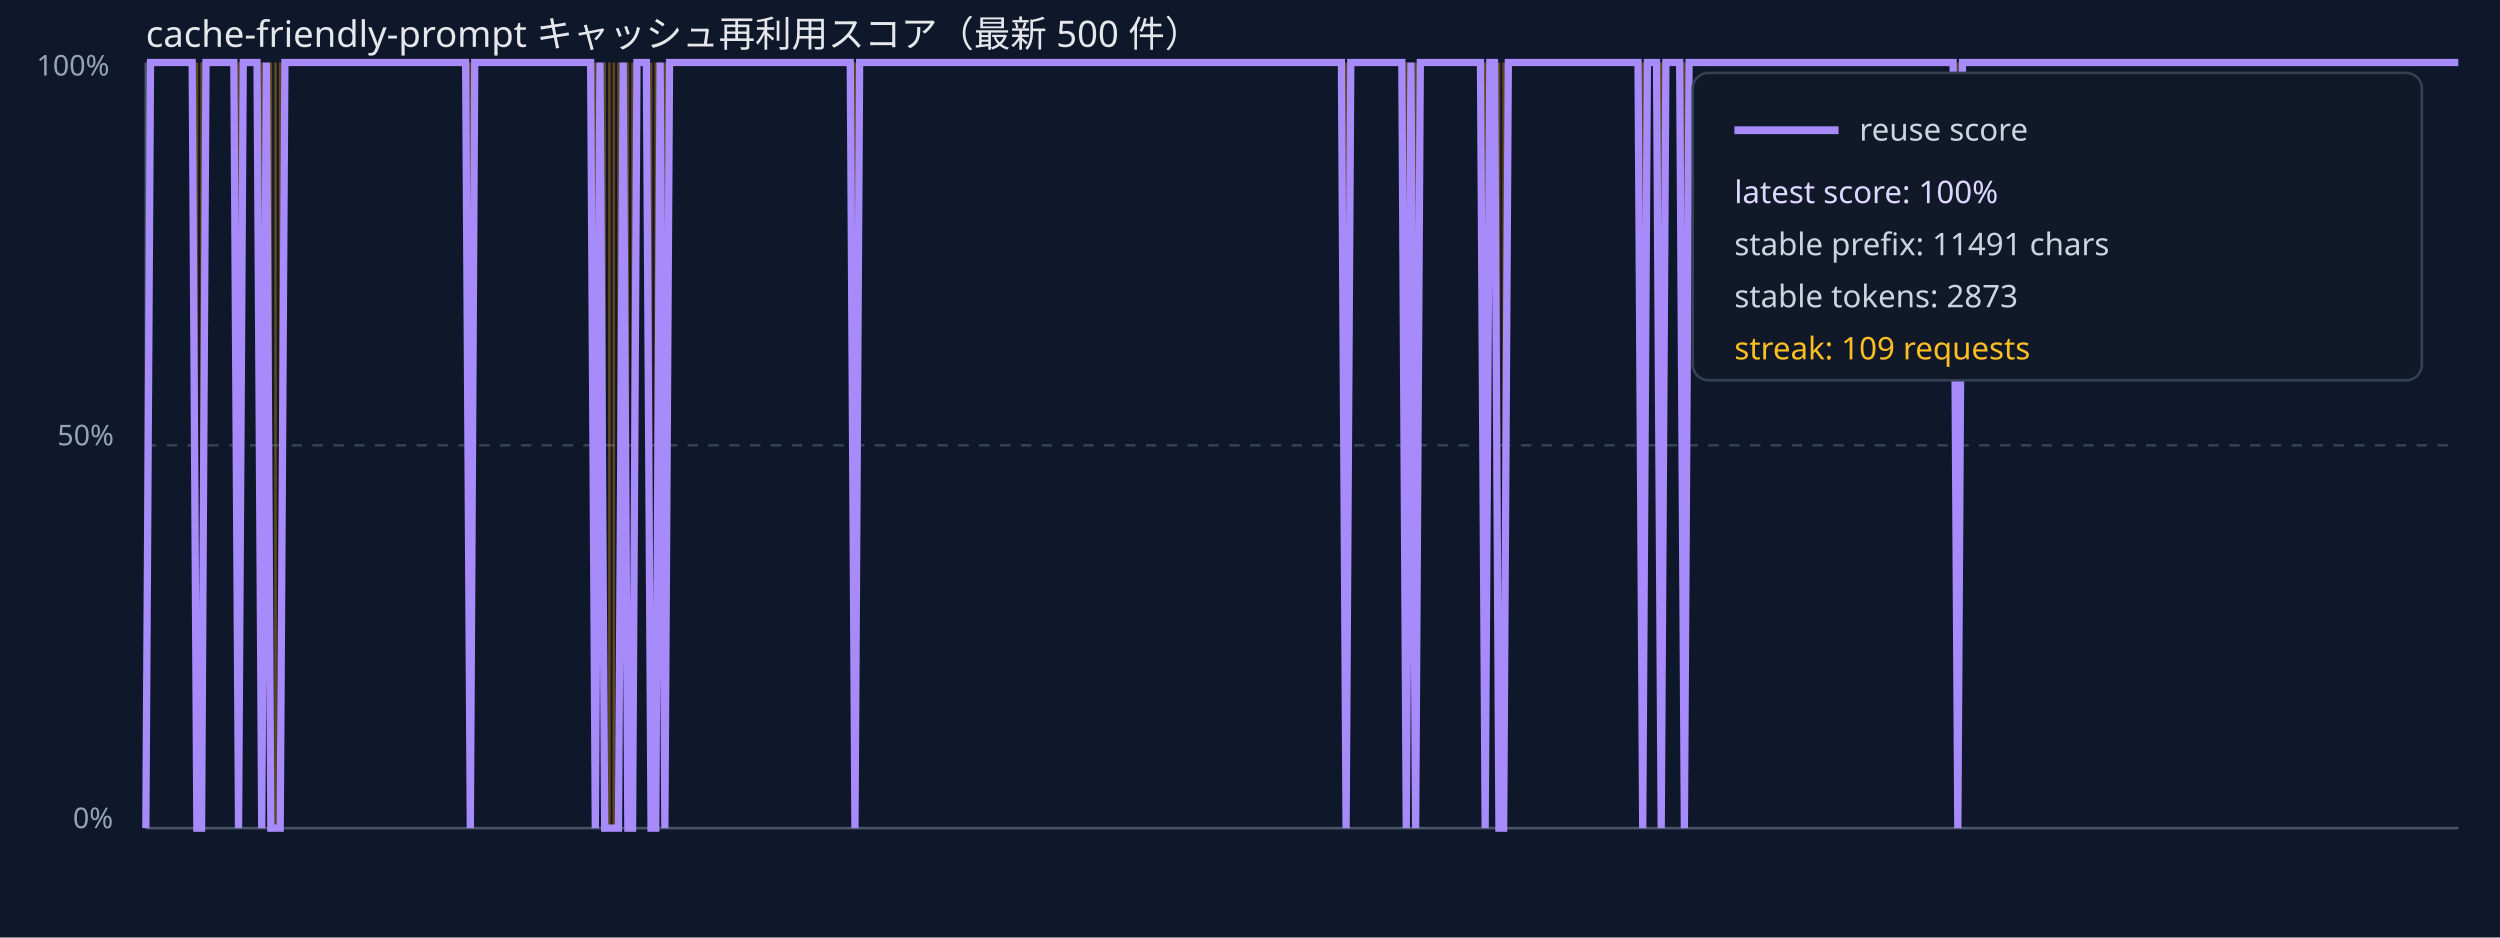
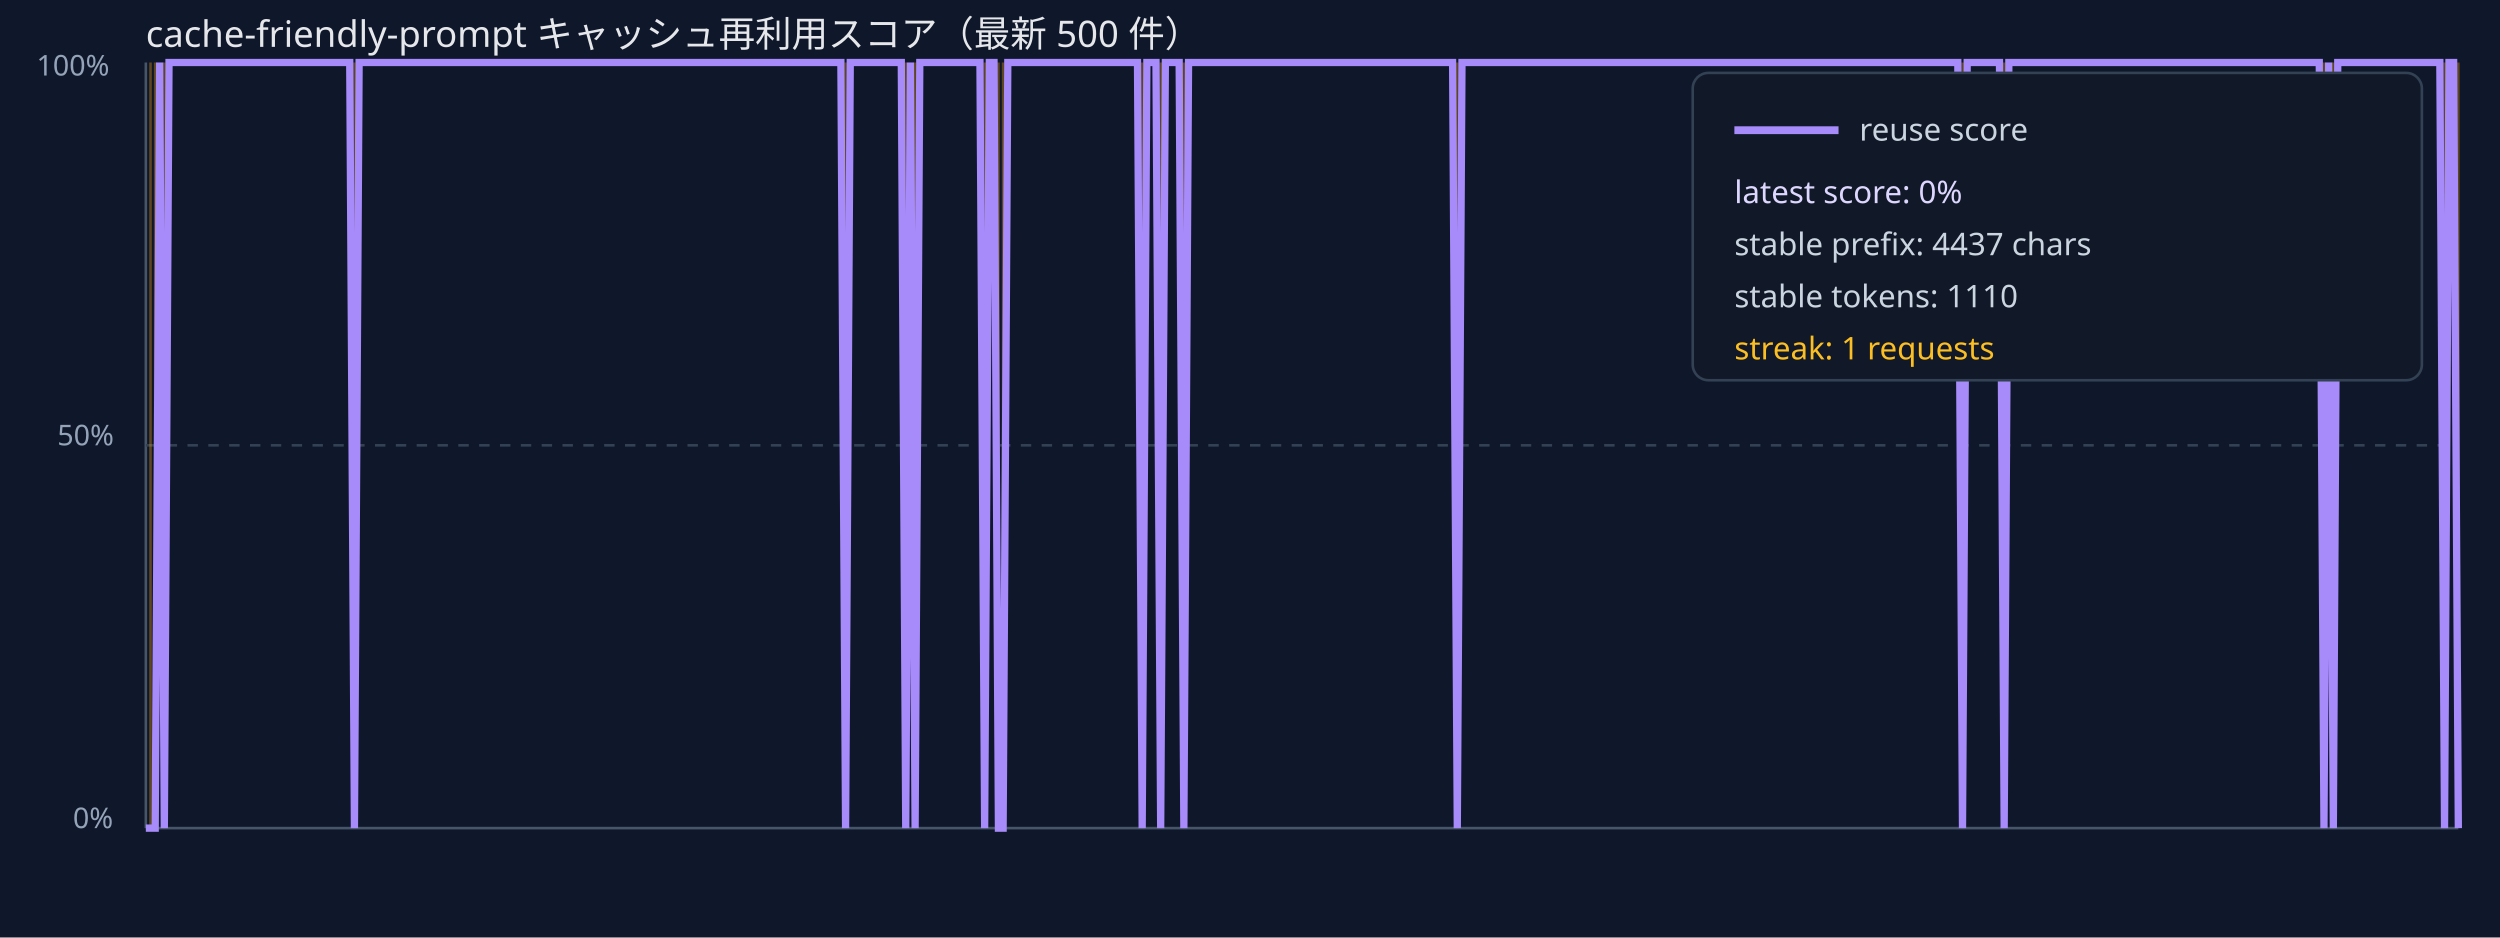
<svg xmlns="http://www.w3.org/2000/svg" width="960" height="360" viewBox="0 0 960 360">
  <rect width="100%" height="100%" fill="#0f172a" />
  <text x="56" y="18" fill="#e5e7eb" font-family="sans-serif" font-size="14">cache-friendly-prompt キャッシュ再利用スコア（最新 500 件）</text>
  <line x1="56" y1="318" x2="944" y2="318" stroke="#475569" />
  <line x1="56" y1="24" x2="56" y2="318" stroke="#475569" />
  <text x="14" y="29" fill="#94a3b8" font-family="sans-serif" font-size="11">100%</text>
  <text x="22" y="171" fill="#94a3b8" font-family="sans-serif" font-size="11">50%</text>
  <text x="28" y="318" fill="#94a3b8" font-family="sans-serif" font-size="11">0%</text>
  <line x1="56" y1="171.0" x2="944" y2="171.0" stroke="#334155" stroke-dasharray="4 4" />
-   <line x1="75.6" y1="24" x2="75.6" y2="318" stroke="#f59e0b" stroke-opacity="0.35" />
-   <line x1="77.4" y1="24" x2="77.4" y2="318" stroke="#f59e0b" stroke-opacity="0.35" />
-   <line x1="91.6" y1="24" x2="91.6" y2="318" stroke="#f59e0b" stroke-opacity="0.35" />
-   <line x1="100.5" y1="24" x2="100.5" y2="318" stroke="#f59e0b" stroke-opacity="0.35" />
-   <line x1="104.0" y1="24" x2="104.0" y2="318" stroke="#f59e0b" stroke-opacity="0.35" />
-   <line x1="105.8" y1="24" x2="105.8" y2="318" stroke="#f59e0b" stroke-opacity="0.35" />
-   <line x1="107.6" y1="24" x2="107.6" y2="318" stroke="#f59e0b" stroke-opacity="0.35" />
-   <line x1="180.6" y1="24" x2="180.6" y2="318" stroke="#f59e0b" stroke-opacity="0.35" />
-   <line x1="228.6" y1="24" x2="228.6" y2="318" stroke="#f59e0b" stroke-opacity="0.35" />
-   <line x1="232.2" y1="24" x2="232.2" y2="318" stroke="#f59e0b" stroke-opacity="0.35" />
-   <line x1="234.0" y1="24" x2="234.0" y2="318" stroke="#f59e0b" stroke-opacity="0.35" />
-   <line x1="235.7" y1="24" x2="235.7" y2="318" stroke="#f59e0b" stroke-opacity="0.35" />
-   <line x1="237.5" y1="24" x2="237.5" y2="318" stroke="#f59e0b" stroke-opacity="0.35" />
-   <line x1="241.1" y1="24" x2="241.1" y2="318" stroke="#f59e0b" stroke-opacity="0.35" />
-   <line x1="242.9" y1="24" x2="242.9" y2="318" stroke="#f59e0b" stroke-opacity="0.35" />
-   <line x1="250.0" y1="24" x2="250.0" y2="318" stroke="#f59e0b" stroke-opacity="0.35" />
-   <line x1="251.8" y1="24" x2="251.8" y2="318" stroke="#f59e0b" stroke-opacity="0.35" />
-   <line x1="255.3" y1="24" x2="255.3" y2="318" stroke="#f59e0b" stroke-opacity="0.35" />
-   <line x1="328.3" y1="24" x2="328.3" y2="318" stroke="#f59e0b" stroke-opacity="0.35" />
-   <line x1="516.9" y1="24" x2="516.9" y2="318" stroke="#f59e0b" stroke-opacity="0.35" />
-   <line x1="540.0" y1="24" x2="540.0" y2="318" stroke="#f59e0b" stroke-opacity="0.35" />
-   <line x1="543.6" y1="24" x2="543.6" y2="318" stroke="#f59e0b" stroke-opacity="0.35" />
-   <line x1="570.3" y1="24" x2="570.3" y2="318" stroke="#f59e0b" stroke-opacity="0.35" />
-   <line x1="575.6" y1="24" x2="575.6" y2="318" stroke="#f59e0b" stroke-opacity="0.35" />
-   <line x1="577.4" y1="24" x2="577.4" y2="318" stroke="#f59e0b" stroke-opacity="0.35" />
-   <line x1="630.8" y1="24" x2="630.8" y2="318" stroke="#f59e0b" stroke-opacity="0.35" />
-   <line x1="637.9" y1="24" x2="637.9" y2="318" stroke="#f59e0b" stroke-opacity="0.35" />
-   <line x1="646.8" y1="24" x2="646.8" y2="318" stroke="#f59e0b" stroke-opacity="0.35" />
-   <line x1="751.8" y1="24" x2="751.8" y2="318" stroke="#f59e0b" stroke-opacity="0.35" />
-   <polyline fill="none" stroke="#a78bfa" stroke-width="2.8" points="56.0,318.0 57.8,24.0 59.6,24.0 61.3,24.0 63.1,24.0 64.9,24.0 66.7,24.0 68.5,24.0 70.2,24.0 72.0,24.0 73.8,24.0 75.6,318.0 77.4,318.0 79.1,24.0 80.9,24.0 82.7,24.0 84.5,24.0 86.3,24.0 88.0,24.0 89.8,24.0 91.6,318.0 93.4,24.0 95.2,24.0 96.9,24.0 98.7,24.0 100.5,318.0 102.3,24.0 104.0,318.0 105.8,318.0 107.6,318.0 109.4,24.0 111.2,24.0 112.9,24.0 114.7,24.0 116.5,24.0 118.3,24.0 120.1,24.0 121.8,24.0 123.6,24.0 125.4,24.0 127.2,24.0 129.0,24.0 130.7,24.0 132.5,24.0 134.3,24.0 136.1,24.0 137.9,24.0 139.6,24.0 141.4,24.0 143.2,24.0 145.0,24.0 146.8,24.0 148.5,24.0 150.3,24.0 152.1,24.0 153.9,24.0 155.7,24.0 157.4,24.0 159.2,24.0 161.0,24.0 162.8,24.0 164.6,24.0 166.3,24.0 168.1,24.0 169.9,24.0 171.7,24.0 173.5,24.0 175.2,24.0 177.0,24.0 178.8,24.0 180.6,318.0 182.3,24.0 184.1,24.0 185.9,24.0 187.7,24.0 189.5,24.0 191.2,24.0 193.0,24.0 194.8,24.0 196.6,24.0 198.4,24.0 200.1,24.0 201.9,24.0 203.7,24.0 205.5,24.0 207.3,24.0 209.0,24.0 210.8,24.0 212.6,24.0 214.4,24.0 216.2,24.0 217.9,24.0 219.7,24.0 221.5,24.0 223.3,24.0 225.1,24.0 226.8,24.0 228.6,318.0 230.4,24.0 232.2,318.0 234.0,318.0 235.7,318.0 237.5,318.0 239.3,24.0 241.1,318.0 242.9,318.0 244.6,24.0 246.4,24.0 248.2,24.0 250.0,318.0 251.8,318.0 253.5,24.0 255.3,318.0 257.1,24.0 258.9,24.0 260.6,24.0 262.4,24.0 264.2,24.0 266.0,24.0 267.8,24.0 269.5,24.0 271.3,24.0 273.1,24.0 274.9,24.0 276.7,24.0 278.4,24.0 280.2,24.0 282.0,24.0 283.8,24.0 285.6,24.0 287.3,24.0 289.1,24.0 290.9,24.0 292.7,24.0 294.5,24.0 296.2,24.0 298.0,24.0 299.8,24.0 301.6,24.0 303.4,24.0 305.1,24.0 306.9,24.0 308.7,24.0 310.5,24.0 312.3,24.0 314.0,24.0 315.8,24.0 317.6,24.0 319.4,24.0 321.2,24.0 322.9,24.0 324.7,24.0 326.5,24.0 328.3,318.0 330.1,24.0 331.8,24.0 333.6,24.0 335.4,24.0 337.2,24.0 338.9,24.0 340.7,24.0 342.5,24.0 344.3,24.0 346.1,24.0 347.8,24.0 349.6,24.0 351.4,24.0 353.2,24.0 355.0,24.0 356.7,24.0 358.5,24.0 360.3,24.0 362.1,24.0 363.9,24.0 365.6,24.0 367.4,24.0 369.2,24.0 371.0,24.0 372.8,24.0 374.5,24.0 376.3,24.0 378.1,24.0 379.9,24.0 381.7,24.0 383.4,24.0 385.2,24.0 387.0,24.0 388.8,24.0 390.6,24.0 392.3,24.0 394.1,24.0 395.9,24.0 397.7,24.0 399.5,24.0 401.2,24.0 403.0,24.0 404.8,24.0 406.6,24.0 408.4,24.0 410.1,24.0 411.9,24.0 413.7,24.0 415.5,24.0 417.3,24.0 419.0,24.0 420.8,24.0 422.6,24.0 424.4,24.0 426.1,24.0 427.9,24.0 429.7,24.0 431.5,24.0 433.3,24.0 435.0,24.0 436.8,24.0 438.6,24.0 440.4,24.0 442.2,24.0 443.9,24.0 445.7,24.0 447.5,24.0 449.3,24.0 451.1,24.0 452.8,24.0 454.6,24.0 456.4,24.0 458.2,24.0 460.0,24.0 461.7,24.0 463.5,24.0 465.3,24.0 467.1,24.0 468.9,24.0 470.6,24.0 472.4,24.0 474.2,24.0 476.0,24.0 477.8,24.0 479.5,24.0 481.3,24.0 483.1,24.0 484.9,24.0 486.7,24.0 488.4,24.0 490.2,24.0 492.0,24.0 493.8,24.0 495.6,24.0 497.3,24.0 499.1,24.0 500.9,24.0 502.7,24.0 504.4,24.0 506.2,24.0 508.0,24.0 509.8,24.0 511.6,24.0 513.3,24.0 515.1,24.0 516.9,318.0 518.7,24.0 520.5,24.0 522.2,24.0 524.0,24.0 525.8,24.0 527.6,24.0 529.4,24.0 531.1,24.0 532.9,24.0 534.7,24.0 536.5,24.0 538.3,24.0 540.0,318.0 541.8,24.0 543.6,318.0 545.4,24.0 547.2,24.0 548.9,24.0 550.7,24.0 552.5,24.0 554.3,24.0 556.1,24.0 557.8,24.0 559.6,24.0 561.4,24.0 563.2,24.0 565.0,24.0 566.7,24.0 568.5,24.0 570.3,318.0 572.1,24.0 573.9,24.0 575.6,318.0 577.4,318.0 579.2,24.0 581.0,24.0 582.7,24.0 584.5,24.0 586.3,24.0 588.1,24.0 589.9,24.0 591.6,24.0 593.4,24.0 595.2,24.0 597.0,24.0 598.8,24.0 600.5,24.0 602.3,24.0 604.1,24.0 605.9,24.0 607.7,24.0 609.4,24.0 611.2,24.0 613.0,24.0 614.8,24.0 616.6,24.0 618.3,24.0 620.1,24.0 621.9,24.0 623.7,24.0 625.5,24.0 627.2,24.0 629.0,24.0 630.8,318.0 632.6,24.0 634.4,24.0 636.1,24.0 637.9,318.0 639.7,24.0 641.5,24.0 643.3,24.0 645.0,24.0 646.8,318.0 648.6,24.0 650.4,24.0 652.2,24.0 653.9,24.0 655.7,24.0 657.5,24.0 659.3,24.0 661.1,24.0 662.8,24.0 664.6,24.0 666.4,24.0 668.2,24.0 669.9,24.0 671.7,24.0 673.5,24.0 675.3,24.0 677.1,24.0 678.8,24.0 680.6,24.0 682.4,24.0 684.2,24.0 686.0,24.0 687.7,24.0 689.5,24.0 691.3,24.0 693.1,24.0 694.9,24.0 696.6,24.0 698.4,24.0 700.2,24.0 702.0,24.0 703.8,24.0 705.5,24.0 707.3,24.0 709.1,24.0 710.9,24.0 712.7,24.0 714.4,24.0 716.2,24.0 718.0,24.0 719.8,24.0 721.6,24.0 723.3,24.0 725.1,24.0 726.9,24.0 728.7,24.0 730.5,24.0 732.2,24.0 734.0,24.0 735.8,24.0 737.6,24.0 739.4,24.0 741.1,24.0 742.9,24.0 744.7,24.0 746.5,24.0 748.2,24.0 750.0,24.0 751.8,318.0 753.6,24.0 755.4,24.0 757.1,24.0 758.9,24.0 760.7,24.0 762.5,24.0 764.3,24.0 766.0,24.0 767.8,24.0 769.6,24.0 771.4,24.0 773.2,24.0 774.9,24.0 776.7,24.0 778.5,24.0 780.3,24.0 782.1,24.0 783.8,24.0 785.6,24.0 787.4,24.0 789.2,24.0 791.0,24.0 792.7,24.0 794.5,24.0 796.3,24.0 798.1,24.0 799.9,24.0 801.6,24.0 803.4,24.0 805.2,24.0 807.0,24.0 808.8,24.0 810.5,24.0 812.3,24.0 814.1,24.0 815.9,24.0 817.7,24.0 819.4,24.0 821.2,24.0 823.0,24.0 824.8,24.0 826.5,24.0 828.3,24.0 830.1,24.0 831.9,24.0 833.7,24.0 835.4,24.0 837.2,24.0 839.0,24.0 840.8,24.0 842.6,24.0 844.3,24.0 846.1,24.0 847.9,24.0 849.7,24.0 851.5,24.0 853.2,24.0 855.0,24.0 856.8,24.0 858.6,24.0 860.4,24.0 862.1,24.0 863.9,24.0 865.7,24.0 867.5,24.0 869.3,24.0 871.0,24.0 872.8,24.0 874.6,24.0 876.4,24.0 878.2,24.0 879.9,24.0 881.7,24.0 883.5,24.0 885.3,24.0 887.1,24.0 888.8,24.0 890.6,24.0 892.4,24.0 894.2,24.0 896.0,24.0 897.7,24.0 899.5,24.0 901.3,24.0 903.1,24.0 904.8,24.0 906.6,24.0 908.4,24.0 910.2,24.0 912.0,24.0 913.7,24.0 915.5,24.0 917.3,24.0 919.1,24.0 920.9,24.0 922.6,24.0 924.4,24.0 926.2,24.0 928.0,24.0 929.8,24.0 931.5,24.0 933.3,24.0 935.1,24.0 936.9,24.0 938.7,24.0 940.4,24.0 942.2,24.0 944.0,24.0" />
+   <line x1="57.8" y1="24" x2="57.8" y2="318" stroke="#f59e0b" stroke-opacity="0.35" />
+   <line x1="59.6" y1="24" x2="59.6" y2="318" stroke="#f59e0b" stroke-opacity="0.35" />
+   <line x1="63.1" y1="24" x2="63.1" y2="318" stroke="#f59e0b" stroke-opacity="0.35" />
+   <line x1="136.1" y1="24" x2="136.1" y2="318" stroke="#f59e0b" stroke-opacity="0.35" />
+   <line x1="324.7" y1="24" x2="324.7" y2="318" stroke="#f59e0b" stroke-opacity="0.35" />
+   <line x1="347.8" y1="24" x2="347.8" y2="318" stroke="#f59e0b" stroke-opacity="0.35" />
+   <line x1="351.4" y1="24" x2="351.4" y2="318" stroke="#f59e0b" stroke-opacity="0.35" />
+   <line x1="378.1" y1="24" x2="378.1" y2="318" stroke="#f59e0b" stroke-opacity="0.35" />
+   <line x1="383.4" y1="24" x2="383.4" y2="318" stroke="#f59e0b" stroke-opacity="0.35" />
+   <line x1="385.2" y1="24" x2="385.2" y2="318" stroke="#f59e0b" stroke-opacity="0.35" />
+   <line x1="438.6" y1="24" x2="438.6" y2="318" stroke="#f59e0b" stroke-opacity="0.35" />
+   <line x1="445.7" y1="24" x2="445.7" y2="318" stroke="#f59e0b" stroke-opacity="0.35" />
+   <line x1="454.6" y1="24" x2="454.6" y2="318" stroke="#f59e0b" stroke-opacity="0.35" />
+   <line x1="559.6" y1="24" x2="559.6" y2="318" stroke="#f59e0b" stroke-opacity="0.35" />
+   <line x1="753.6" y1="24" x2="753.6" y2="318" stroke="#f59e0b" stroke-opacity="0.35" />
+   <line x1="769.6" y1="24" x2="769.6" y2="318" stroke="#f59e0b" stroke-opacity="0.35" />
+   <line x1="892.4" y1="24" x2="892.4" y2="318" stroke="#f59e0b" stroke-opacity="0.35" />
+   <line x1="896.0" y1="24" x2="896.0" y2="318" stroke="#f59e0b" stroke-opacity="0.35" />
+   <line x1="938.7" y1="24" x2="938.7" y2="318" stroke="#f59e0b" stroke-opacity="0.35" />
+   <line x1="944.0" y1="24" x2="944.0" y2="318" stroke="#f59e0b" stroke-opacity="0.35" />
+   <polyline fill="none" stroke="#a78bfa" stroke-width="2.8" points="56.0,318.0 57.8,318.0 59.6,318.0 61.3,24.0 63.1,318.0 64.9,24.0 66.7,24.0 68.5,24.0 70.2,24.0 72.0,24.0 73.8,24.0 75.6,24.0 77.4,24.0 79.1,24.0 80.9,24.0 82.7,24.0 84.5,24.0 86.3,24.0 88.0,24.0 89.8,24.0 91.6,24.0 93.4,24.0 95.2,24.0 96.9,24.0 98.7,24.0 100.5,24.0 102.3,24.0 104.0,24.0 105.8,24.0 107.6,24.0 109.4,24.0 111.2,24.0 112.9,24.0 114.7,24.0 116.5,24.0 118.3,24.0 120.1,24.0 121.8,24.0 123.6,24.0 125.4,24.0 127.2,24.0 129.0,24.0 130.7,24.0 132.5,24.0 134.3,24.0 136.1,318.0 137.9,24.0 139.6,24.0 141.4,24.0 143.2,24.0 145.0,24.0 146.8,24.0 148.5,24.0 150.3,24.0 152.1,24.0 153.9,24.0 155.7,24.0 157.4,24.0 159.2,24.0 161.0,24.0 162.8,24.0 164.6,24.0 166.3,24.0 168.1,24.0 169.9,24.0 171.7,24.0 173.5,24.0 175.2,24.0 177.0,24.0 178.8,24.0 180.6,24.0 182.3,24.0 184.1,24.0 185.9,24.0 187.7,24.0 189.5,24.0 191.2,24.0 193.0,24.0 194.8,24.0 196.6,24.0 198.4,24.0 200.1,24.0 201.9,24.0 203.7,24.0 205.5,24.0 207.3,24.0 209.0,24.0 210.8,24.0 212.6,24.0 214.4,24.0 216.2,24.0 217.9,24.0 219.7,24.0 221.5,24.0 223.3,24.0 225.1,24.0 226.8,24.0 228.6,24.0 230.4,24.0 232.2,24.0 234.0,24.0 235.7,24.0 237.5,24.0 239.3,24.0 241.1,24.0 242.9,24.0 244.6,24.0 246.4,24.0 248.2,24.0 250.0,24.0 251.8,24.0 253.5,24.0 255.3,24.0 257.1,24.0 258.9,24.0 260.6,24.0 262.4,24.0 264.2,24.0 266.0,24.0 267.8,24.0 269.5,24.0 271.3,24.0 273.1,24.0 274.9,24.0 276.7,24.0 278.4,24.0 280.2,24.0 282.0,24.0 283.8,24.0 285.6,24.0 287.3,24.0 289.1,24.0 290.9,24.0 292.7,24.0 294.5,24.0 296.2,24.0 298.0,24.0 299.8,24.0 301.6,24.0 303.4,24.0 305.1,24.0 306.9,24.0 308.7,24.0 310.5,24.0 312.3,24.0 314.0,24.0 315.8,24.0 317.6,24.0 319.4,24.0 321.2,24.0 322.9,24.0 324.7,318.0 326.5,24.0 328.3,24.0 330.1,24.0 331.8,24.0 333.6,24.0 335.4,24.0 337.2,24.0 338.9,24.0 340.7,24.0 342.5,24.0 344.3,24.0 346.1,24.0 347.8,318.0 349.6,24.0 351.4,318.0 353.2,24.0 355.0,24.0 356.7,24.0 358.5,24.0 360.3,24.0 362.1,24.0 363.9,24.0 365.6,24.0 367.4,24.0 369.2,24.0 371.0,24.0 372.8,24.0 374.5,24.0 376.3,24.0 378.1,318.0 379.9,24.0 381.7,24.0 383.4,318.0 385.2,318.0 387.0,24.0 388.8,24.0 390.6,24.0 392.3,24.0 394.1,24.0 395.9,24.0 397.7,24.0 399.5,24.0 401.2,24.0 403.0,24.0 404.8,24.0 406.6,24.0 408.4,24.0 410.1,24.0 411.9,24.0 413.7,24.0 415.5,24.0 417.3,24.0 419.0,24.0 420.8,24.0 422.6,24.0 424.4,24.0 426.1,24.0 427.9,24.0 429.7,24.0 431.5,24.0 433.3,24.0 435.0,24.0 436.8,24.0 438.6,318.0 440.4,24.0 442.2,24.0 443.9,24.0 445.7,318.0 447.5,24.0 449.3,24.0 451.1,24.0 452.8,24.0 454.6,318.0 456.4,24.0 458.2,24.0 460.0,24.0 461.7,24.0 463.5,24.0 465.3,24.0 467.1,24.0 468.9,24.0 470.6,24.0 472.4,24.0 474.2,24.0 476.0,24.0 477.8,24.0 479.5,24.0 481.3,24.0 483.1,24.0 484.9,24.0 486.7,24.0 488.4,24.0 490.2,24.0 492.0,24.0 493.8,24.0 495.6,24.0 497.3,24.0 499.1,24.0 500.9,24.0 502.7,24.0 504.4,24.0 506.2,24.0 508.0,24.0 509.8,24.0 511.6,24.0 513.3,24.0 515.1,24.0 516.9,24.0 518.7,24.0 520.5,24.0 522.2,24.0 524.0,24.0 525.8,24.0 527.6,24.0 529.4,24.0 531.1,24.0 532.9,24.0 534.7,24.0 536.5,24.0 538.3,24.0 540.0,24.0 541.8,24.0 543.6,24.0 545.4,24.0 547.2,24.0 548.9,24.0 550.7,24.0 552.5,24.0 554.3,24.0 556.1,24.0 557.8,24.0 559.6,318.0 561.4,24.0 563.2,24.0 565.0,24.0 566.7,24.0 568.5,24.0 570.3,24.0 572.1,24.0 573.9,24.0 575.6,24.0 577.4,24.0 579.2,24.0 581.0,24.0 582.7,24.0 584.5,24.0 586.3,24.0 588.1,24.0 589.9,24.0 591.6,24.0 593.4,24.0 595.2,24.0 597.0,24.0 598.8,24.0 600.5,24.0 602.3,24.0 604.1,24.0 605.9,24.0 607.7,24.0 609.4,24.0 611.2,24.0 613.0,24.0 614.8,24.0 616.6,24.0 618.3,24.0 620.1,24.0 621.9,24.0 623.7,24.0 625.5,24.0 627.2,24.0 629.0,24.0 630.8,24.0 632.6,24.0 634.4,24.0 636.1,24.0 637.9,24.0 639.7,24.0 641.5,24.0 643.3,24.0 645.0,24.0 646.8,24.0 648.6,24.0 650.4,24.0 652.2,24.0 653.9,24.0 655.7,24.0 657.5,24.0 659.3,24.0 661.1,24.0 662.8,24.0 664.6,24.0 666.4,24.0 668.2,24.0 669.9,24.0 671.7,24.0 673.5,24.0 675.3,24.0 677.1,24.0 678.8,24.0 680.6,24.0 682.4,24.0 684.2,24.0 686.0,24.0 687.7,24.0 689.5,24.0 691.3,24.0 693.1,24.0 694.9,24.0 696.6,24.0 698.4,24.0 700.2,24.0 702.0,24.0 703.8,24.0 705.5,24.0 707.3,24.0 709.1,24.0 710.9,24.0 712.7,24.0 714.4,24.0 716.2,24.0 718.0,24.0 719.8,24.0 721.6,24.0 723.3,24.0 725.1,24.0 726.9,24.0 728.7,24.0 730.5,24.0 732.2,24.0 734.0,24.0 735.8,24.0 737.6,24.0 739.4,24.0 741.1,24.0 742.9,24.0 744.7,24.0 746.5,24.0 748.2,24.0 750.0,24.0 751.8,24.0 753.6,318.0 755.4,24.0 757.1,24.0 758.9,24.0 760.7,24.0 762.5,24.0 764.3,24.0 766.0,24.0 767.8,24.0 769.6,318.0 771.4,24.0 773.2,24.0 774.9,24.0 776.7,24.0 778.5,24.0 780.3,24.0 782.1,24.0 783.8,24.0 785.6,24.0 787.4,24.0 789.2,24.0 791.0,24.0 792.7,24.0 794.5,24.0 796.3,24.0 798.1,24.0 799.9,24.0 801.6,24.0 803.4,24.0 805.2,24.0 807.0,24.0 808.8,24.0 810.5,24.0 812.3,24.0 814.1,24.0 815.9,24.0 817.7,24.0 819.4,24.0 821.2,24.0 823.0,24.0 824.8,24.0 826.5,24.0 828.3,24.0 830.1,24.0 831.9,24.0 833.7,24.0 835.4,24.0 837.2,24.0 839.0,24.0 840.8,24.0 842.6,24.0 844.3,24.0 846.1,24.0 847.9,24.0 849.7,24.0 851.5,24.0 853.2,24.0 855.0,24.0 856.8,24.0 858.6,24.0 860.4,24.0 862.1,24.0 863.9,24.0 865.7,24.0 867.5,24.0 869.3,24.0 871.0,24.0 872.8,24.0 874.6,24.0 876.4,24.0 878.2,24.0 879.9,24.0 881.7,24.0 883.5,24.0 885.3,24.0 887.1,24.0 888.8,24.0 890.6,24.0 892.4,318.0 894.2,24.0 896.0,318.0 897.7,24.0 899.5,24.0 901.3,24.0 903.1,24.0 904.8,24.0 906.6,24.0 908.4,24.0 910.2,24.0 912.0,24.0 913.7,24.0 915.5,24.0 917.3,24.0 919.1,24.0 920.9,24.0 922.6,24.0 924.4,24.0 926.2,24.0 928.0,24.0 929.8,24.0 931.5,24.0 933.3,24.0 935.1,24.0 936.9,24.0 938.7,318.0 940.4,24.0 942.2,24.0 944.0,318.0" />
  <rect x="650" y="28" width="280" height="118" rx="6" fill="#111827" stroke="#334155" />
  <line x1="666" y1="50" x2="706" y2="50" stroke="#a78bfa" stroke-width="3" />
  <text x="714" y="54" fill="#cbd5e1" font-family="sans-serif" font-size="12">reuse score</text>
-   <text x="666" y="78" fill="#ddd6fe" font-family="sans-serif" font-size="12">latest score: 100%</text>
-   <text x="666" y="98" fill="#cbd5e1" font-family="sans-serif" font-size="12">stable prefix: 11491 chars</text>
-   <text x="666" y="118" fill="#cbd5e1" font-family="sans-serif" font-size="12">stable tokens: 2873</text>
-   <text x="666" y="138" fill="#fbbf24" font-family="sans-serif" font-size="12">streak: 109 requests</text>
+   <text x="666" y="78" fill="#ddd6fe" font-family="sans-serif" font-size="12">latest score: 0%</text>
+   <text x="666" y="98" fill="#cbd5e1" font-family="sans-serif" font-size="12">stable prefix: 4437 chars</text>
+   <text x="666" y="118" fill="#cbd5e1" font-family="sans-serif" font-size="12">stable tokens: 1110</text>
+   <text x="666" y="138" fill="#fbbf24" font-family="sans-serif" font-size="12">streak: 1 requests</text>
</svg>
